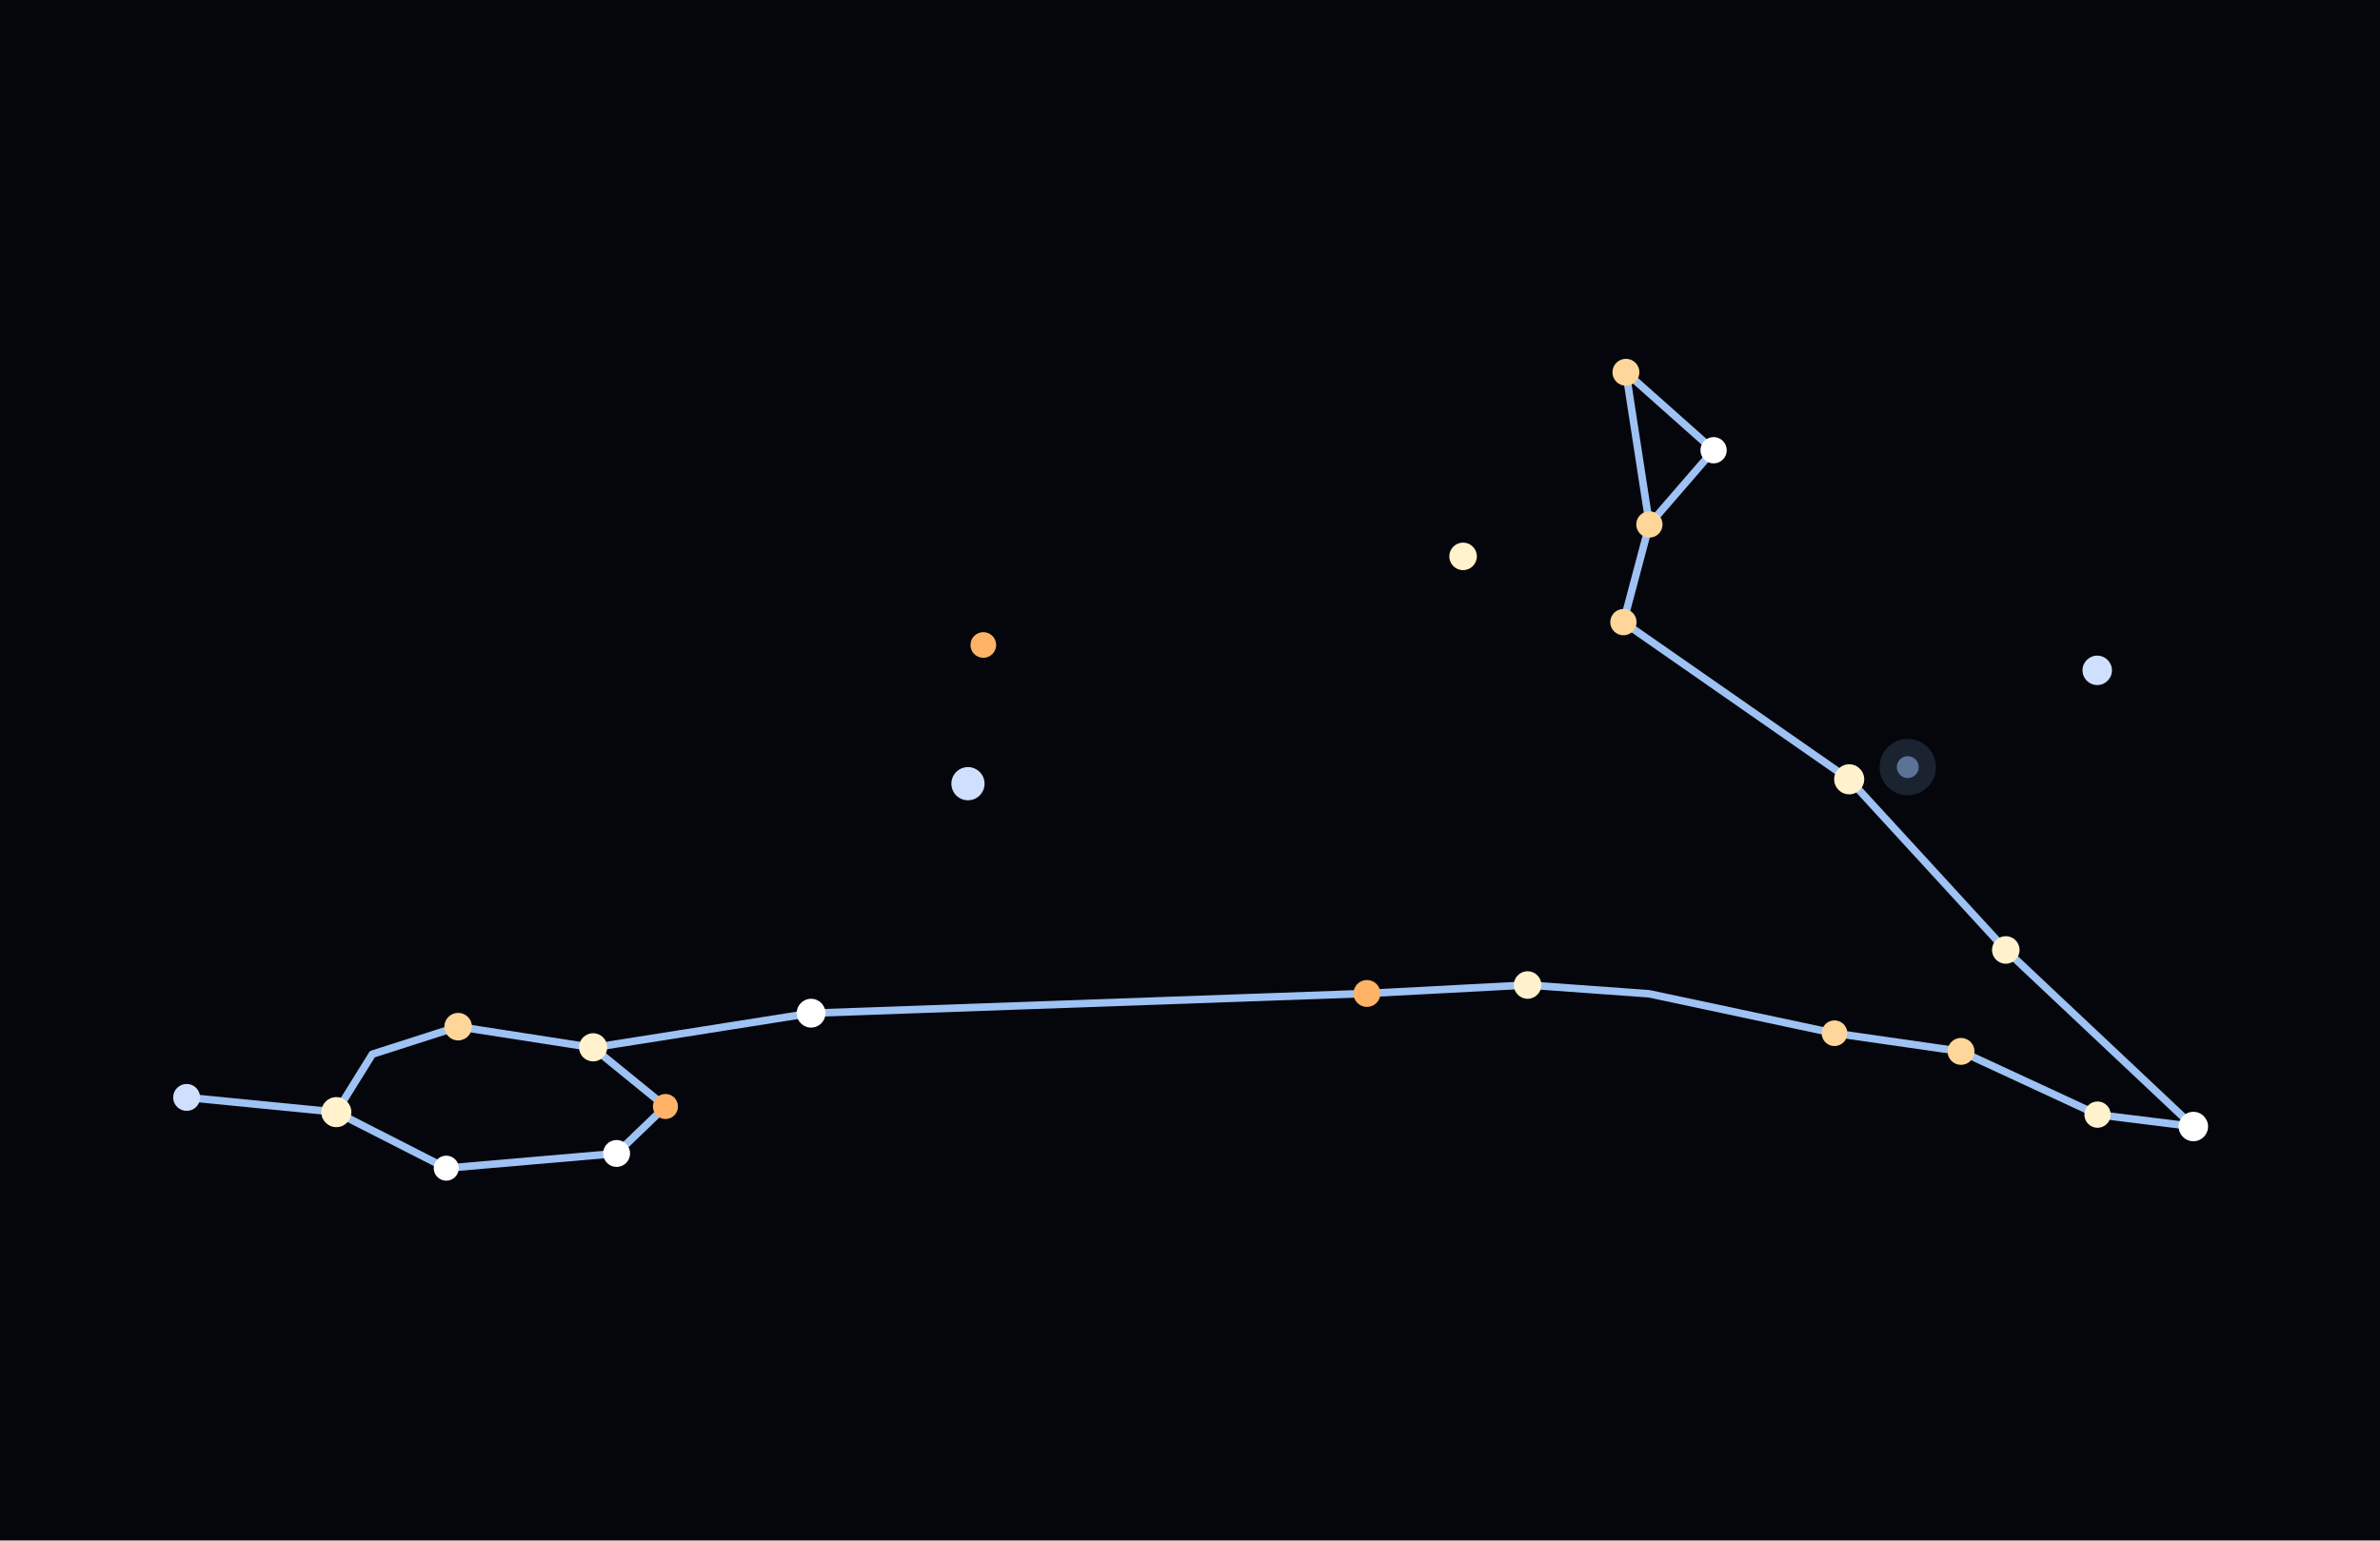
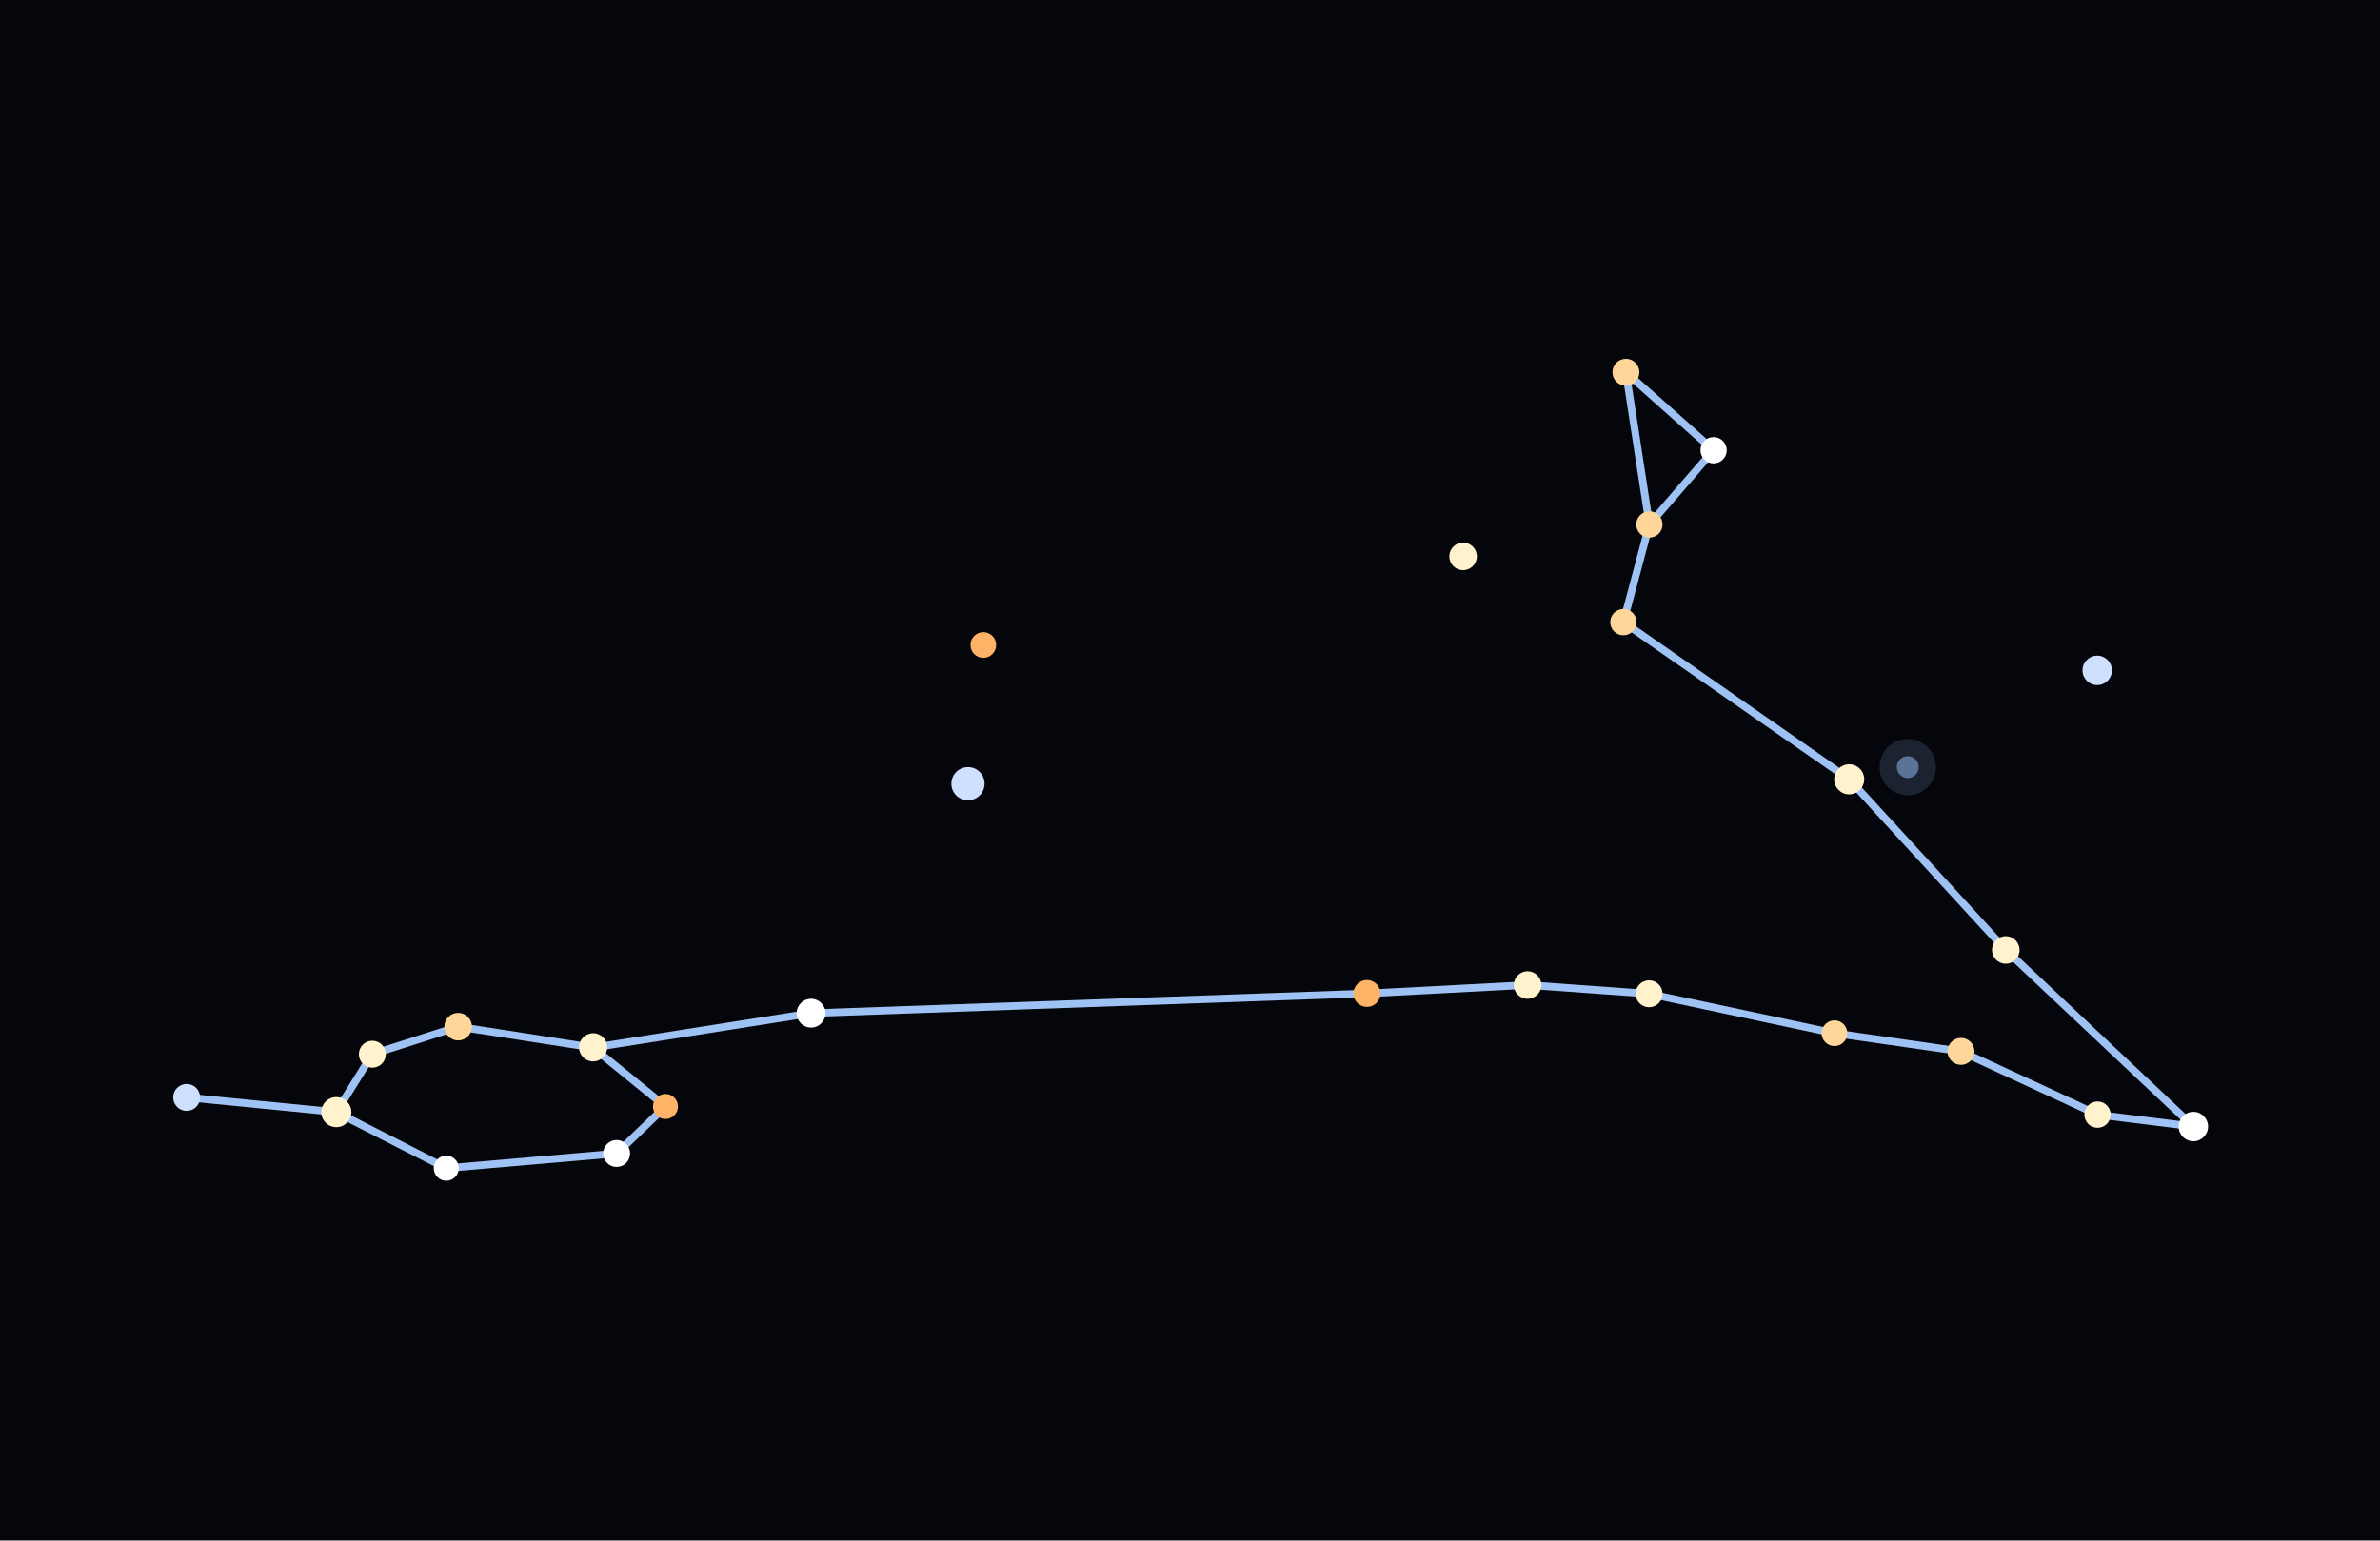
<svg xmlns="http://www.w3.org/2000/svg" viewBox="0 0 760 492" font-family="Audiowide, Segoe UI, sans-serif">
  <rect width="760" height="492" fill="#05060c" />
-   <polyline class="fig-line" points="526.7,167.5 519.2,118.9 547.2,143.8 526.7,167.5 518.4,198.7 590.5,248.9 640.5,303.4 700.4,359.8 669.8,356.0 626.2,335.8 585.8,330.0 526.6,317.4 487.8,314.6 436.5,317.3 259.0,323.6 189.4,334.6 146.3,327.9 118.9,336.7 107.4,355.2 142.5,373.1 196.9,368.4 212.5,353.4 189.4,334.6" fill="none" stroke="#a6ccff" stroke-width="2.4" stroke-opacity="0.95" stroke-linejoin="round" data-seq="5742,5586,6193,5742,5571,7097,8198,9487,8833,7884,7007,v11,4906,3786,118268,116771,115830,v17,114971,115738,116928,117245,116771" />
+   <polyline class="fig-line" points="526.7,167.5 519.2,118.9 547.2,143.8 526.7,167.5 518.4,198.7 590.5,248.9 640.5,303.4 700.4,359.8 669.8,356.0 626.2,335.8 585.8,330.0 526.6,317.4 487.8,314.6 436.5,317.3 259.0,323.6 189.4,334.6 146.3,327.9 118.9,336.7 107.4,355.2 142.5,373.1 196.9,368.4 212.5,353.4 189.4,334.6" fill="none" stroke="#a6ccff" stroke-width="2.4" stroke-opacity="0.95" stroke-linejoin="round" data-seq="5742,5586,6193,5742,5571,7097,8198,9487,8833,7884,7007,-900028,4906,3786,118268,116771,115830,-900029,114971,115738,116928,117245,116771" />
  <polyline class="fig-line" points="107.4,355.2 59.6,350.5" fill="none" stroke="#a6ccff" stroke-width="2.4" stroke-opacity="0.95" stroke-linejoin="round" data-seq="114971,113889" />
  <circle class="star" cx="526.7" cy="167.5" r="4.2" fill="#ffd699" data-name="HIP 5742" data-meta="mag 4.67" data-vid="5742" />
  <circle class="star" cx="519.2" cy="118.9" r="4.3" fill="#ffd699" data-name="HIP 5586" data-meta="mag 4.51" data-vid="5586" />
  <circle class="star" cx="547.2" cy="143.8" r="4.2" fill="#ffffff" data-name="HIP 6193" data-meta="mag 4.74" data-vid="6193" />
  <circle class="star" cx="518.4" cy="198.7" r="4.2" fill="#ffd699" data-name="HIP 5571" data-meta="mag 4.66" data-vid="5571" />
  <circle class="star" cx="590.5" cy="248.9" r="4.8" fill="#fff2cc" data-name="HIP 7097" data-meta="mag 3.62" data-vid="7097" />
  <circle class="star" cx="640.5" cy="303.4" r="4.4" fill="#fff2cc" data-name="HIP 8198" data-meta="mag 4.26" data-vid="8198" />
  <circle class="star" cx="700.4" cy="359.8" r="4.7" fill="#ffffff" data-name="HIP 9487" data-meta="mag 3.82" data-vid="9487" />
  <circle class="star" cx="669.8" cy="356.0" r="4.2" fill="#fff2cc" data-name="HIP 8833" data-meta="mag 4.61" data-vid="8833" />
  <circle class="star" cx="626.2" cy="335.8" r="4.3" fill="#ffd699" data-name="HIP 7884" data-meta="mag 4.45" data-vid="7884" />
  <circle class="star" cx="585.8" cy="330.0" r="4.1" fill="#ffd699" data-name="HIP 7007" data-meta="mag 4.84" data-vid="7007" />
+   <circle class="star" cx="526.6" cy="317.4" r="4.3" fill="#fff2cc" data-name="HIP -900028" data-meta="mag 4.5" data-vid="-900028" />
  <circle class="star" cx="487.8" cy="314.6" r="4.4" fill="#fff2cc" data-name="HIP 4906" data-meta="mag 4.27" data-vid="4906" />
  <circle class="star" cx="436.5" cy="317.3" r="4.3" fill="#ffb366" data-name="HIP 3786" data-meta="mag 4.44" data-vid="3786" />
  <circle class="star" cx="259.0" cy="323.6" r="4.6" fill="#ffffff" data-name="HIP 118268" data-meta="mag 4.03" data-vid="118268" />
  <circle class="star" cx="189.4" cy="334.5" r="4.5" fill="#fff2cc" data-name="HIP 116771" data-meta="mag 4.13" data-vid="116771" />
  <circle class="star" cx="146.3" cy="327.9" r="4.4" fill="#ffd699" data-name="HIP 115830" data-meta="mag 4.27" data-vid="115830" />
+   <circle class="star" cx="118.9" cy="336.7" r="4.3" fill="#fff2cc" data-name="HIP -900029" data-meta="mag 4.5" data-vid="-900029" />
  <circle class="star" cx="107.4" cy="355.2" r="4.8" fill="#fff2cc" data-name="HIP 114971" data-meta="mag 3.7" data-vid="114971" />
  <circle class="star" cx="142.5" cy="373.1" r="4.0" fill="#ffffff" data-name="HIP 115738" data-meta="mag 4.95" data-vid="115738" />
  <circle class="star" cx="196.9" cy="368.4" r="4.3" fill="#ffffff" data-name="HIP 116928" data-meta="mag 4.49" data-vid="116928" />
  <circle class="star" cx="212.5" cy="353.4" r="4.0" fill="#ffb366" data-name="HIP 117245" data-meta="mag 4.95" data-vid="117245" />
  <circle class="star" cx="59.6" cy="350.5" r="4.3" fill="#cfe0ff" data-name="HIP 113889" data-meta="mag 4.48" data-vid="113889" />
  <circle class="star" cx="309.1" cy="250.3" r="5.3" fill="#cfe0ff" data-name="HIP 1067" data-meta="mag 2.83" data-vid="1067" />
  <circle class="star" cx="669.7" cy="214.1" r="4.7" fill="#cfe0ff" data-name="HIP 8832" data-meta="mag 3.88" data-vid="8832" />
  <circle class="star" cx="467.2" cy="177.7" r="4.4" fill="#fff2cc" data-name="HIP 4463" data-meta="mag 4.4" data-vid="4463" />
  <circle class="star" cx="314.0" cy="206.0" r="4.1" fill="#ffb366" data-name="HIP 1168" data-meta="mag 4.79" data-vid="1168" />
  <circle class="star" cx="609.2" cy="245.0" r="9" fill="#9fc4ff" fill-opacity="0.15" data-name="M74" data-meta="s" />
  <circle cx="609.2" cy="245.0" r="3.5" fill="#9fc4ff" fill-opacity="0.5" />
</svg>
